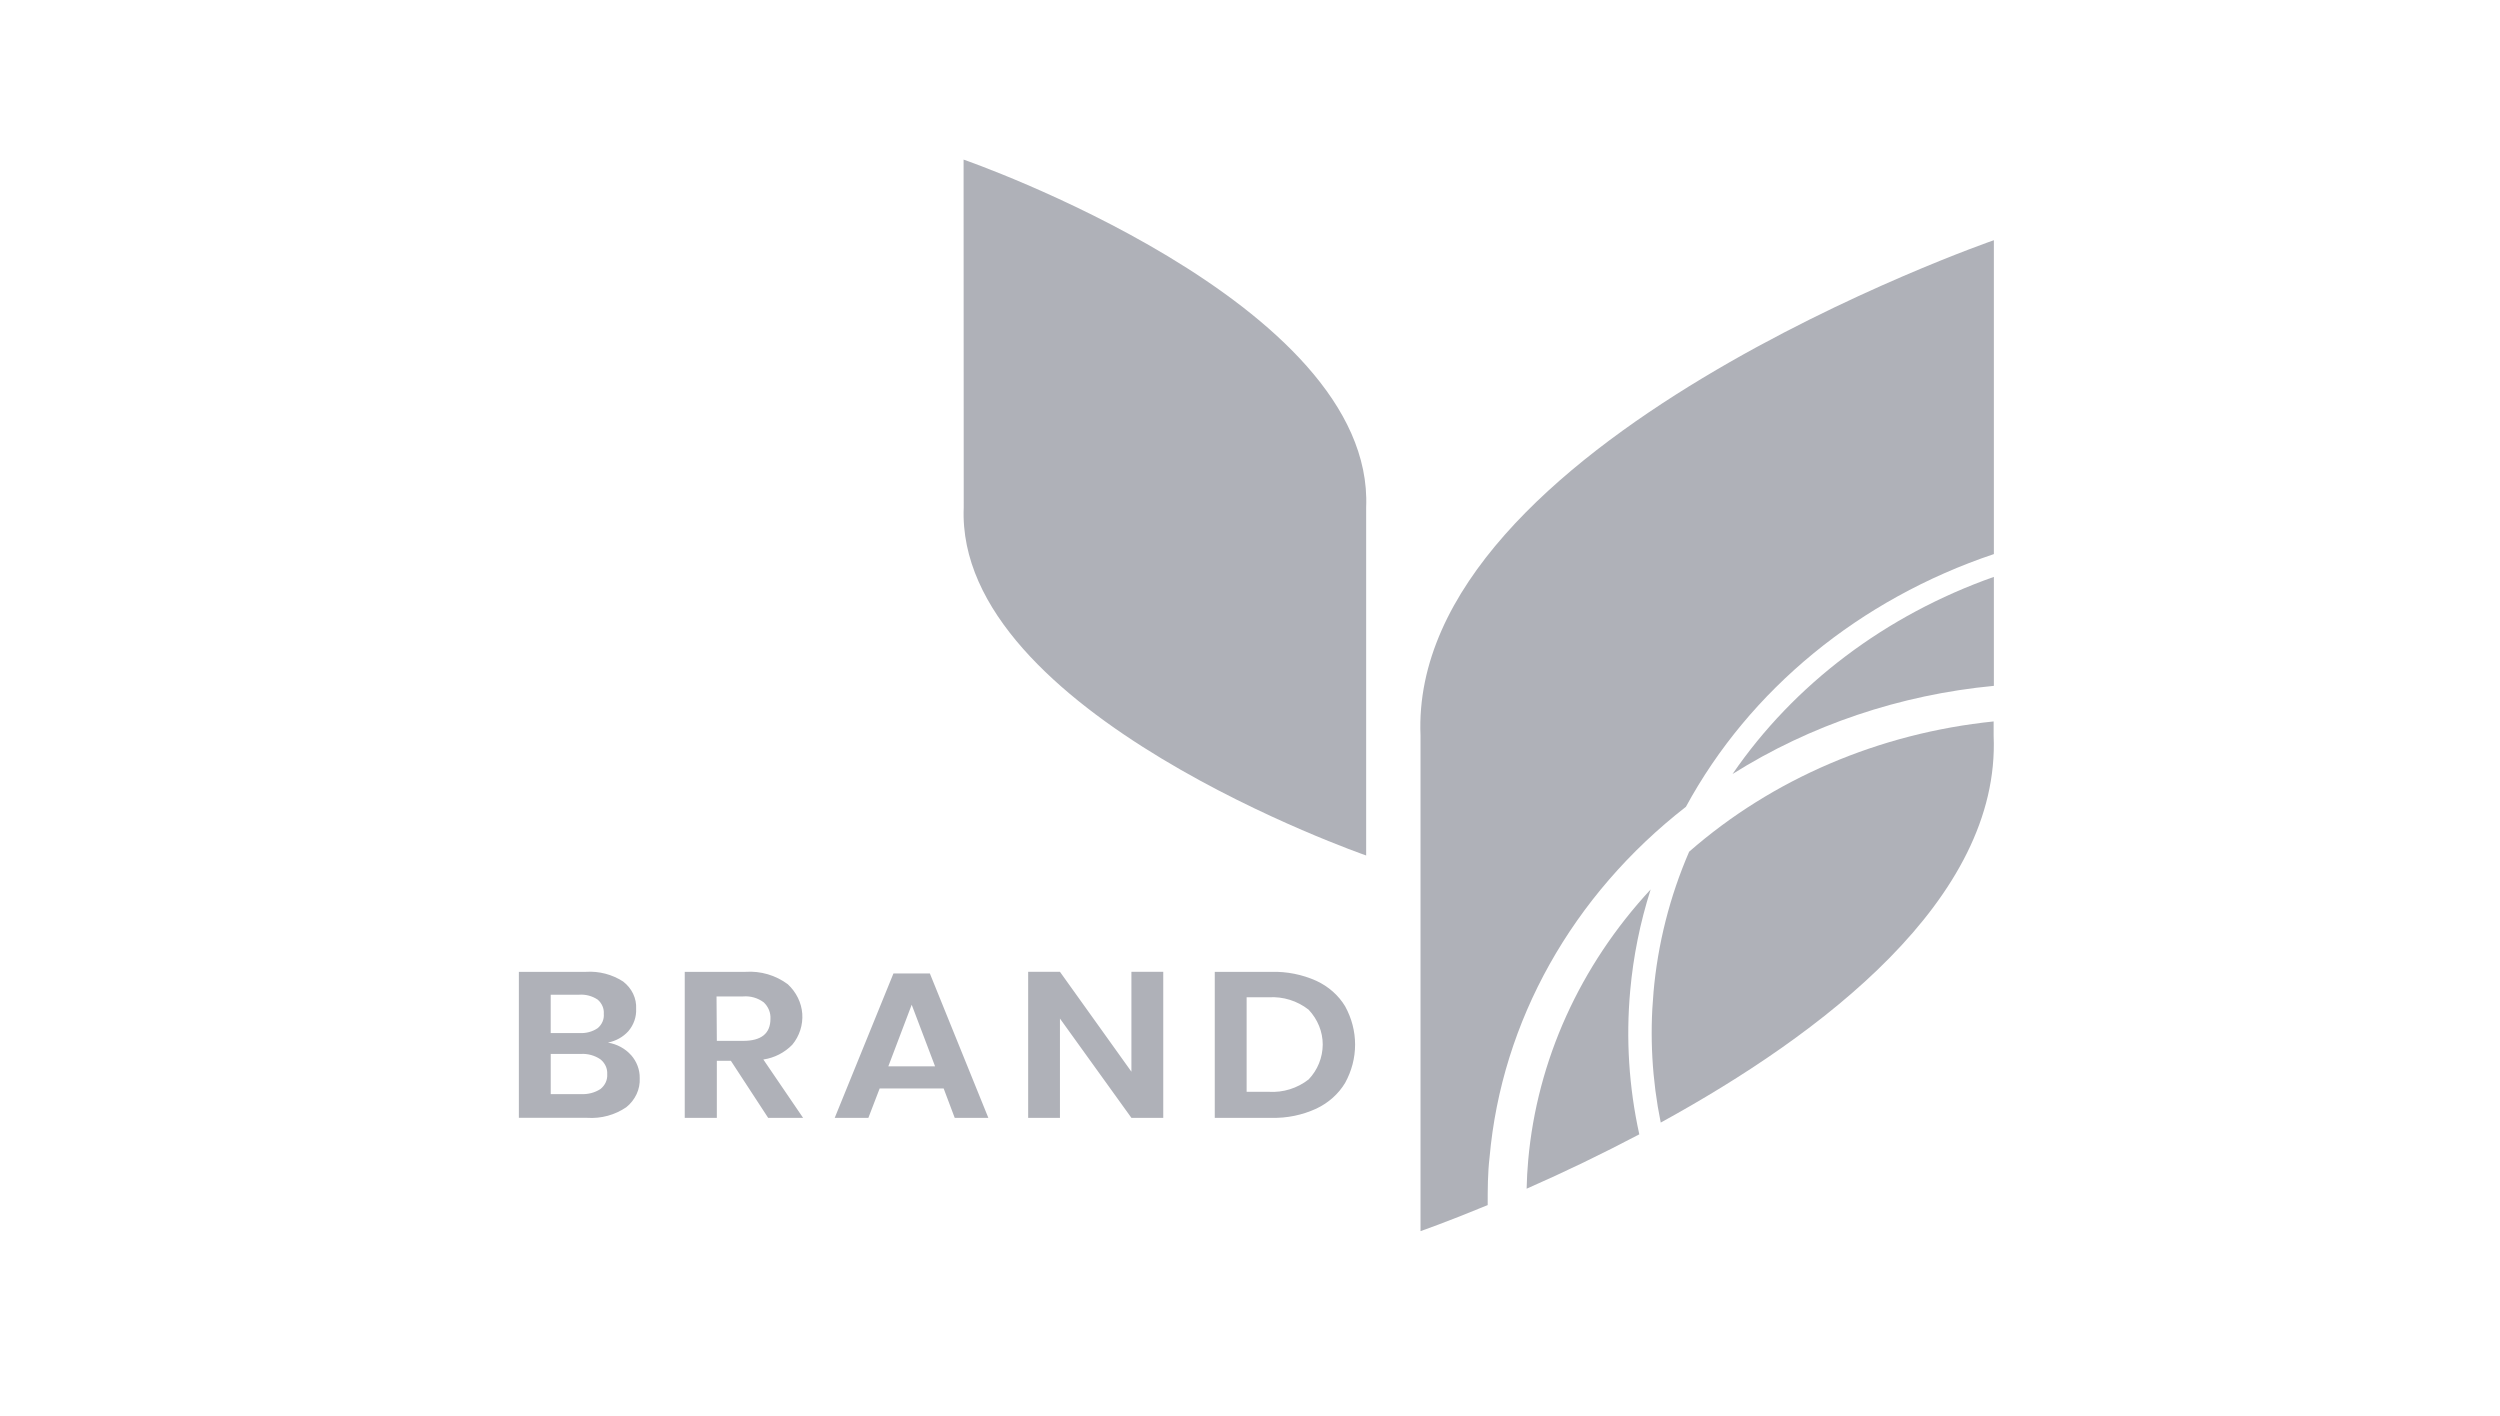
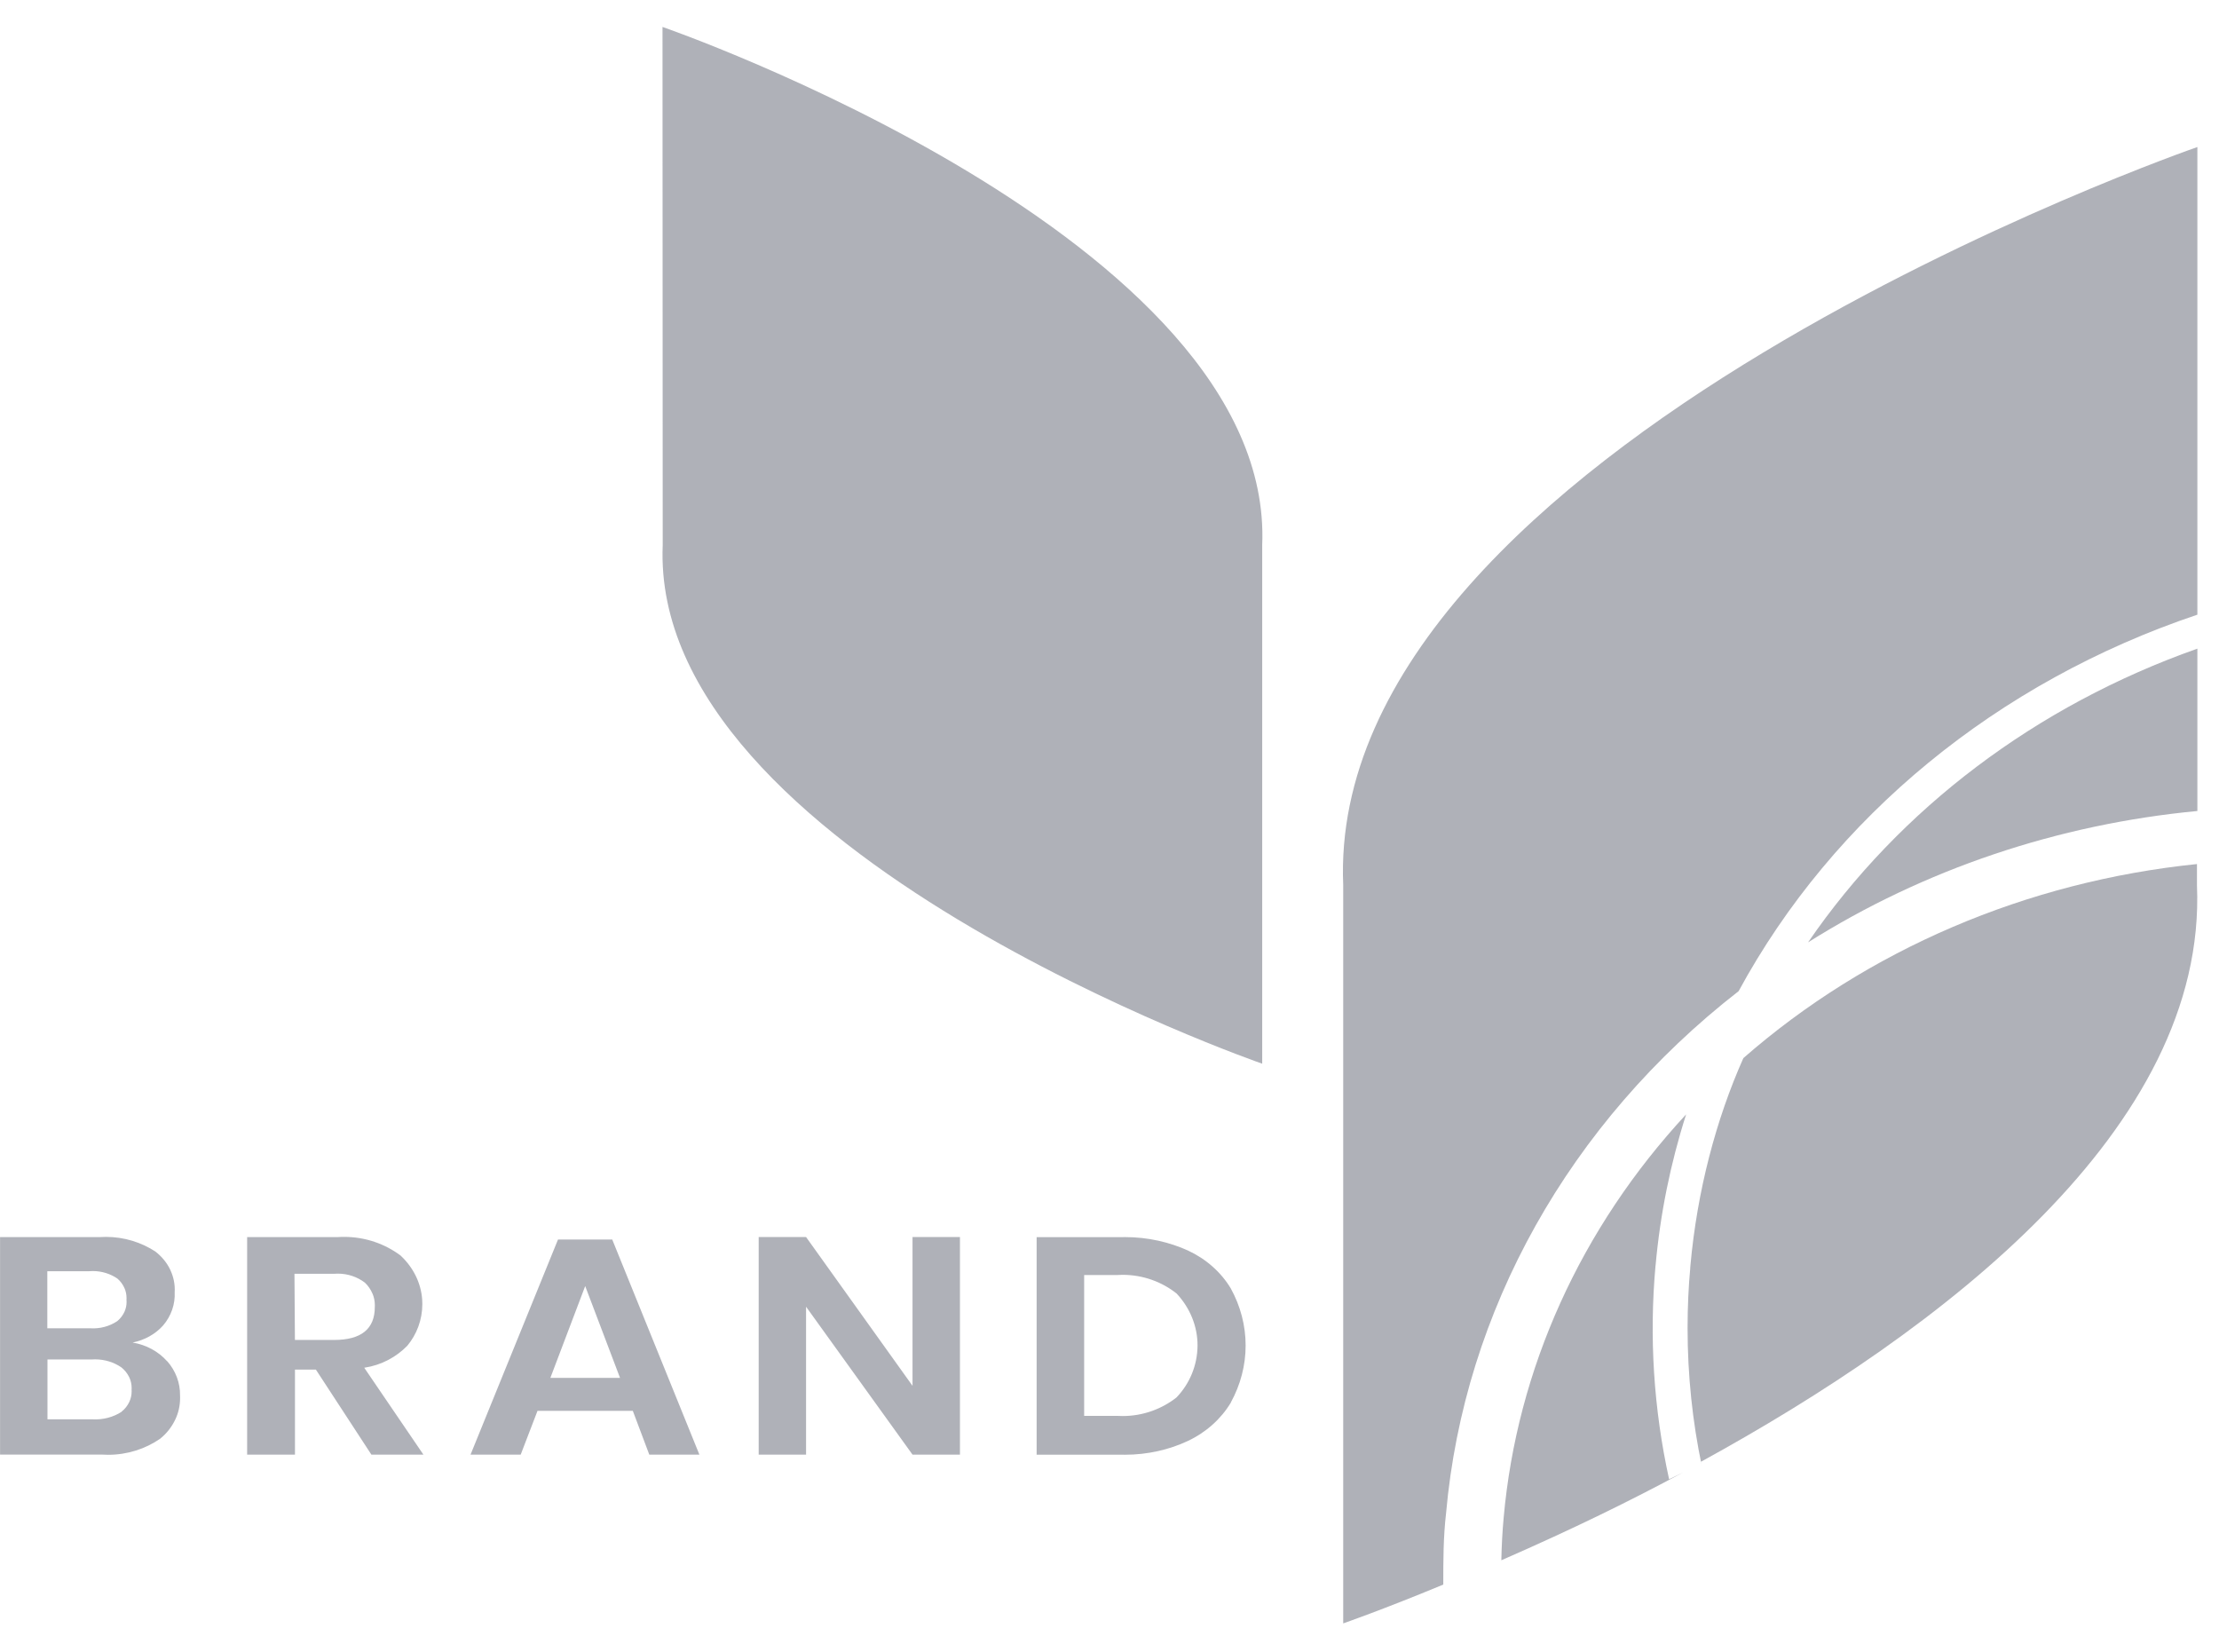
- <svg xmlns="http://www.w3.org/2000/svg" width="106" height="60" fill="none">
-   <path fill="#AFB1B8" d="M26.757 44.735c.244.276.373.622.367.977a1.43 1.43 0 0 1-.131.676 1.558 1.558 0 0 1-.438.558 2.627 2.627 0 0 1-1.651.45H22v-6.19h2.844a2.593 2.593 0 0 1 1.576.41c.184.142.33.32.425.52.096.202.139.42.127.64.016.34-.1.677-.33.946-.221.246-.526.416-.866.484.385.064.733.252.98.53Zm-3.406-.934h1.216c.276.018.55-.055.773-.206a.738.738 0 0 0 .207-.275.68.68 0 0 0 .054-.33.702.702 0 0 0-.055-.329.759.759 0 0 0-.203-.276 1.255 1.255 0 0 0-.796-.209H23.35v1.625Zm2.108 2.374a.777.777 0 0 0 .224-.284.712.712 0 0 0 .063-.345.722.722 0 0 0-.066-.35.788.788 0 0 0-.228-.285 1.338 1.338 0 0 0-.826-.224h-1.275v1.703h1.292c.29.015.578-.06.816-.215ZM32.57 47.397l-1.581-2.42h-.595v2.42h-1.361v-6.191h2.577a2.699 2.699 0 0 1 1.793.526c.36.336.578.779.613 1.248a1.86 1.86 0 0 1-.421 1.314 2.148 2.148 0 0 1-1.229.629l1.685 2.474h-1.48Zm-2.176-3.264h1.113c.773 0 1.16-.312 1.16-.937a.852.852 0 0 0-.063-.375.917.917 0 0 0-.221-.321 1.282 1.282 0 0 0-.876-.251h-1.126l.013 1.884ZM40.01 46.15h-2.712l-.479 1.247h-1.427l2.49-6.122h1.544l2.48 6.122H40.48l-.469-1.246Zm-.363-.937-.991-2.613-.991 2.613h1.982ZM49.322 47.397h-1.35l-3.03-4.21v4.21h-1.348v-6.192h1.348l3.03 4.235v-4.235h1.35v6.192ZM57.033 45.915c-.28.467-.705.848-1.223 1.092a4.288 4.288 0 0 1-1.9.39h-2.404v-6.191h2.405a4.376 4.376 0 0 1 1.9.38c.517.24.943.616 1.222 1.08.278.504.423 1.06.423 1.625 0 .564-.145 1.12-.423 1.624Zm-1.546-.148a2.16 2.16 0 0 0 .597-1.478c0-.542-.212-1.066-.597-1.477a2.488 2.488 0 0 0-1.692-.527h-.938v4.008h.938a2.49 2.49 0 0 0 1.692-.526ZM40.856 6.767s17.438 6.028 17.069 14.751v14.754s-17.426-6.03-17.063-14.754l-.006-14.751ZM73.46 32.818c3.294-2.075 7.103-3.36 11.08-3.738v-4.62c-4.582 1.618-8.47 4.55-11.08 8.358Z" />
-   <path fill="#AFB1B8" d="M71.482 34.21c2.695-4.97 7.368-8.805 13.058-10.717V10.185s-24.835 8.587-24.31 21.009V52.2s1.107-.384 2.848-1.104c0-.671 0-1.349.08-2.03.513-5.766 3.507-11.11 8.324-14.857Z" />
-   <path fill="#AFB1B8" d="M69.12 42.013c.13-1.457.421-2.898.868-4.301-2.998 3.235-4.815 7.25-5.192 11.479-.037.399-.057.798-.067 1.21a74.756 74.756 0 0 0 4.777-2.305c-.44-2.001-.57-4.049-.386-6.083ZM70.108 42.089a19.051 19.051 0 0 0 .307 5.508c6.785-3.718 14.41-9.462 14.115-16.403v-.605c-4.848.497-9.383 2.437-12.91 5.523a19.259 19.259 0 0 0-1.513 5.977Z" />
+ <svg xmlns="http://www.w3.org/2000/svg" version="1.1" width="43" height="32" viewBox="0 0 43 32">
+   <path fill="#afb1b8" d="M3.239 26.373c0.166 0.188 0.254 0.424 0.25 0.665 0.001 0.015 0.001 0.033 0.001 0.050 0 0.149-0.033 0.29-0.093 0.416l0.003-0.006c-0.072 0.152-0.172 0.279-0.296 0.378l-0.002 0.002c-0.282 0.194-0.631 0.31-1.007 0.31-0.041 0-0.082-0.001-0.123-0.004l0.006 0h-1.977v-4.214h1.936c0.034-0.002 0.074-0.004 0.115-0.004 0.356 0 0.688 0.106 0.965 0.287l-0.007-0.004c0.125 0.097 0.225 0.218 0.289 0.354 0.065 0.138 0.095 0.286 0.086 0.436 0.011 0.232-0.068 0.461-0.225 0.644-0.15 0.168-0.358 0.283-0.59 0.33 0.262 0.044 0.499 0.172 0.667 0.361zM0.92 25.737h0.828c0.188 0.012 0.374-0.037 0.526-0.14 0.060-0.050 0.108-0.113 0.14-0.184l0.001-0.003c0.024-0.054 0.038-0.118 0.038-0.185 0-0.014-0.001-0.028-0.002-0.042l0 0.002c0.001-0.011 0.001-0.023 0.001-0.035 0-0.068-0.014-0.133-0.040-0.192l0.001 0.003c-0.033-0.075-0.079-0.137-0.138-0.187l-0.001-0.001c-0.134-0.091-0.298-0.145-0.476-0.145-0.023 0-0.046 0.001-0.069 0.003l0.003-0h-0.815v1.106zM2.355 27.353c0.065-0.051 0.116-0.116 0.151-0.19l0.001-0.003c0.028-0.059 0.044-0.128 0.044-0.202 0-0.012-0-0.023-0.001-0.035l0 0.002c0.001-0.009 0.001-0.020 0.001-0.031 0-0.075-0.017-0.147-0.047-0.21l0.001 0.003c-0.037-0.078-0.090-0.143-0.154-0.193l-0.001-0.001c-0.142-0.097-0.318-0.154-0.507-0.154-0.019 0-0.039 0.001-0.058 0.002l0.003-0h-0.868v1.16h0.88c0.197 0.010 0.394-0.041 0.556-0.146zM7.197 28.185l-1.076-1.648h-0.405v1.648h-0.927v-4.215h1.755c0.037-0.003 0.081-0.004 0.125-0.004 0.413 0 0.794 0.136 1.1 0.366l-0.005-0.003c0.245 0.229 0.394 0.53 0.417 0.85 0.002 0.026 0.003 0.057 0.003 0.088 0 0.307-0.109 0.589-0.291 0.808l0.002-0.002c-0.218 0.224-0.506 0.378-0.829 0.427l-0.008 0.001 1.147 1.684h-1.008zM5.715 25.963h0.758c0.526 0 0.79-0.212 0.79-0.638 0.001-0.010 0.001-0.022 0.001-0.034 0-0.080-0.016-0.156-0.045-0.225l0.001 0.004c-0.036-0.086-0.087-0.159-0.15-0.218l-0-0c-0.144-0.109-0.326-0.174-0.523-0.174-0.026 0-0.051 0.001-0.077 0.003l0.003-0h-0.767l0.009 1.283zM12.262 27.336h-1.846l-0.326 0.849h-0.972l1.695-4.168h1.051l1.689 4.168h-0.971l-0.319-0.848zM12.015 26.698l-0.675-1.779-0.675 1.779h1.349zM18.602 28.185h-0.919l-2.063-2.866v2.866h-0.918v-4.216h0.918l2.063 2.883v-2.883h0.919v4.216zM23.852 27.176c-0.191 0.318-0.48 0.577-0.833 0.744-0.358 0.168-0.777 0.267-1.219 0.267-0.026 0-0.053-0-0.079-0.001l0.004 0h-1.637v-4.215h1.637c0.023-0.001 0.050-0.001 0.077-0.001 0.441 0 0.859 0.096 1.235 0.267l-0.019-0.008c0.352 0.163 0.642 0.419 0.832 0.735 0.189 0.343 0.288 0.722 0.288 1.106s-0.099 0.763-0.288 1.106zM22.8 27.075c0.25-0.261 0.404-0.616 0.406-1.006v-0c0-0.369-0.144-0.726-0.406-1.006-0.285-0.226-0.65-0.362-1.047-0.362-0.037 0-0.074 0.001-0.11 0.004l0.005-0h-0.639v2.729h0.639c0.032 0.002 0.069 0.003 0.106 0.003 0.396 0 0.761-0.136 1.050-0.364l-0.004 0.003zM12.838 0.522s11.873 4.104 11.621 10.043v10.045s-11.864-4.106-11.617-10.045l-0.004-10.043zM35.037 18.259c2.243-1.413 4.836-2.288 7.544-2.545v-3.146c-3.12 1.102-5.767 3.098-7.544 5.691z" />
+   <path fill="#afb1b8" d="M33.69 19.207c1.835-3.384 5.017-5.995 8.891-7.297v-9.061s-16.909 5.846-16.552 14.304v14.302s0.754-0.261 1.939-0.752c0-0.457 0-0.918 0.054-1.382 0.349-3.926 2.388-7.564 5.667-10.115z" />
+   <path fill="#afb1b8" d="M32.082 24.52c0.089-0.992 0.287-1.973 0.592-2.928-2.043 2.203-3.279 4.936-3.536 7.816-0.025 0.272-0.039 0.543-0.045 0.824 1.41-0.617 2.478-1.142 3.524-1.703l-0.273 0.133c-0.3-1.362-0.388-2.757-0.263-4.142zM32.754 24.571c-0.033 0.348-0.052 0.752-0.052 1.161 0 0.917 0.095 1.811 0.276 2.674l-0.015-0.084c4.62-2.531 9.811-6.442 9.61-11.168v-0.412c-3.301 0.338-6.388 1.659-8.79 3.76-0.53 1.19-0.895 2.571-1.026 4.019l-0.004 0.051z" />
</svg>
